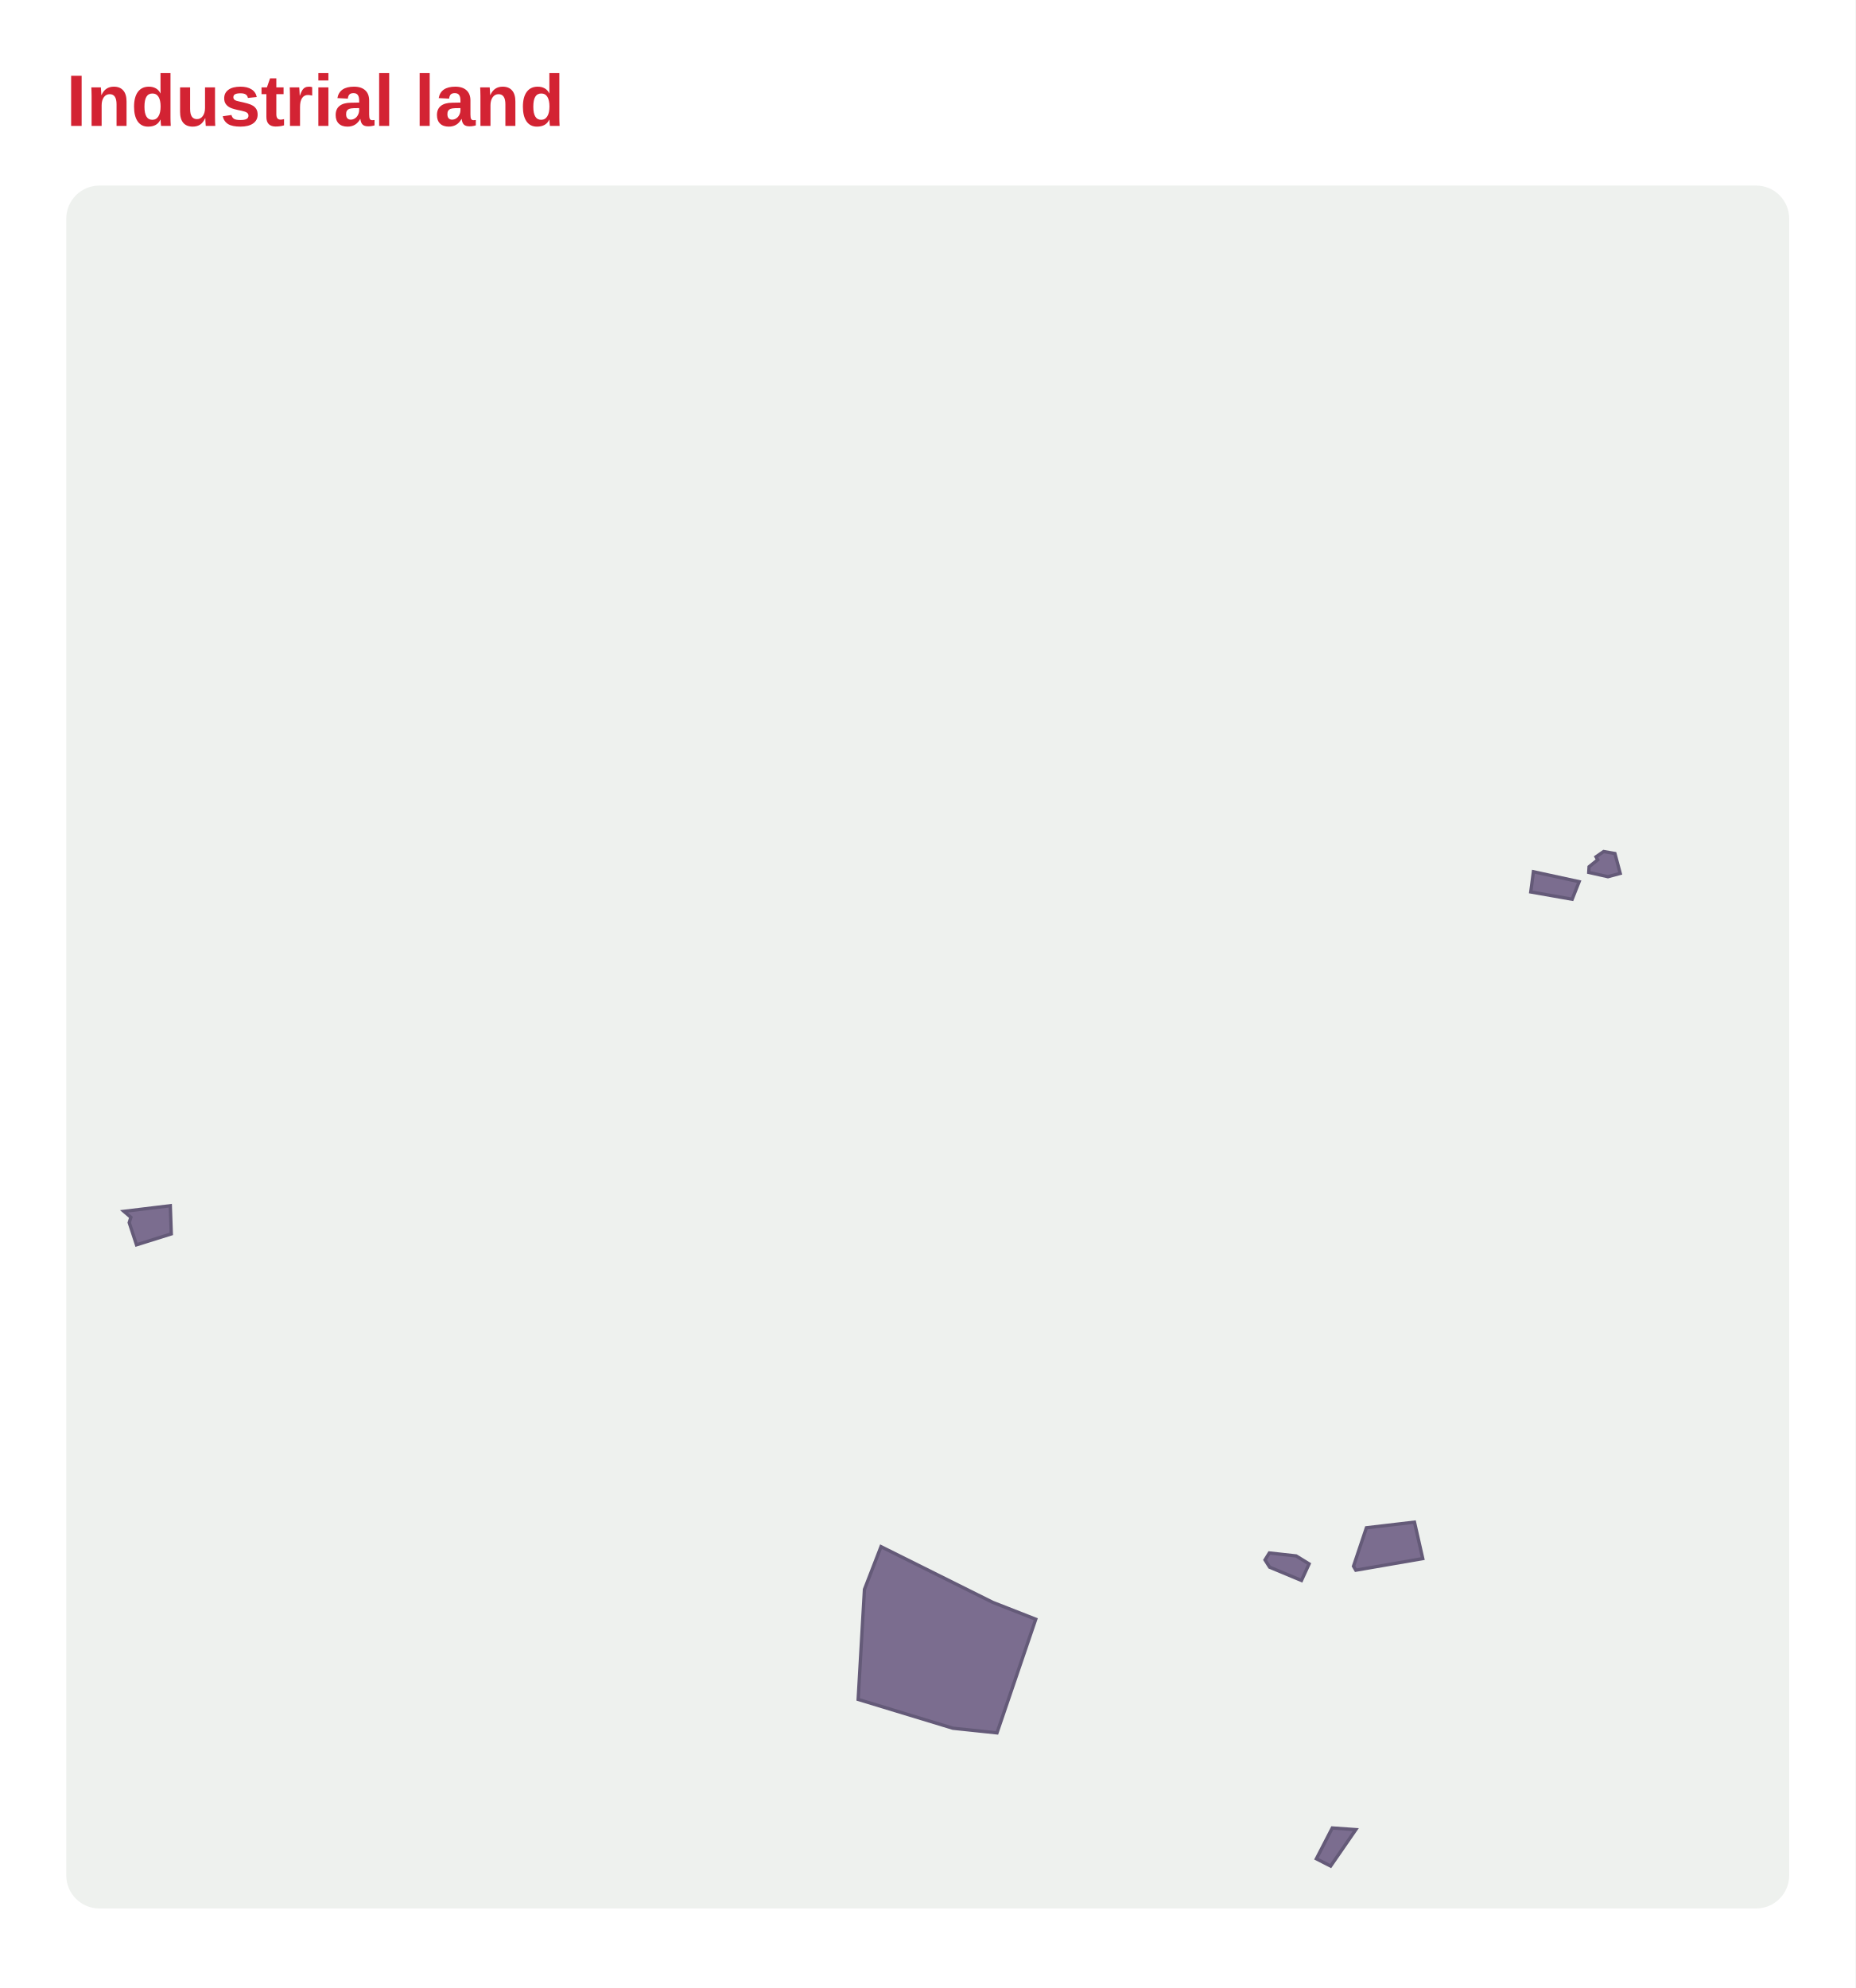
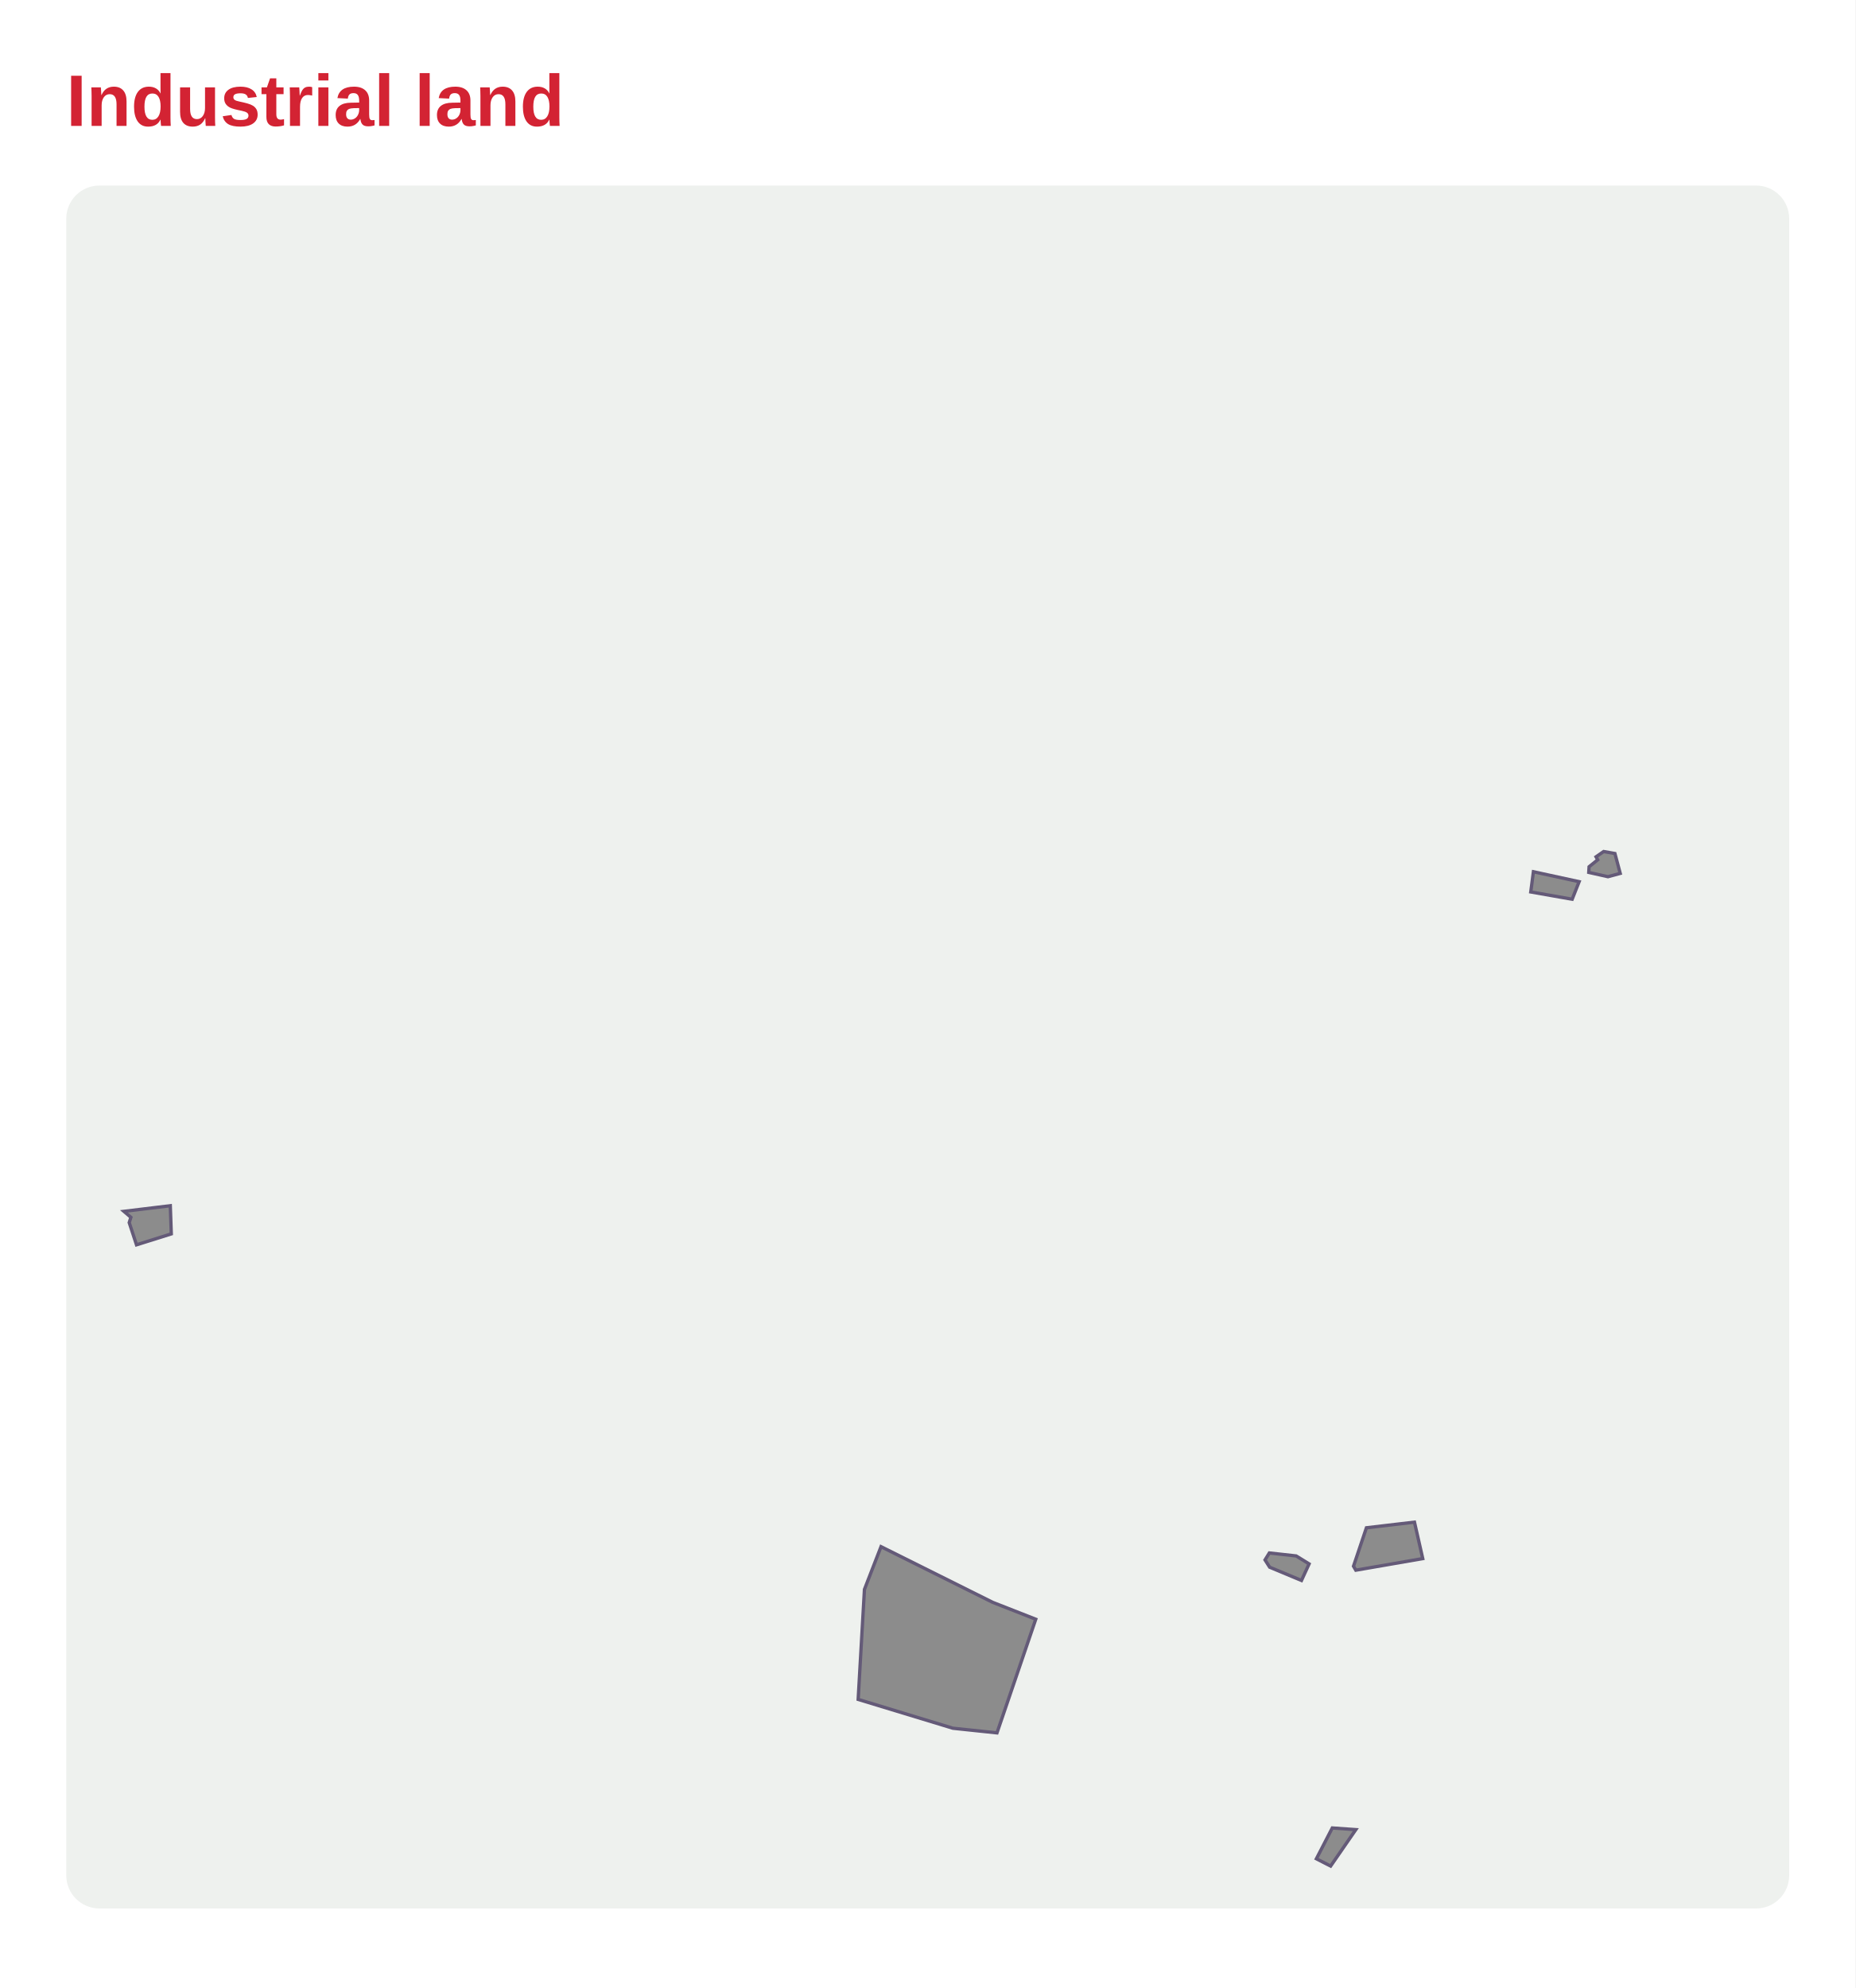
<svg xmlns="http://www.w3.org/2000/svg" viewBox="0 0 560 600" font-family="Arial, sans-serif">
  <rect width="560" height="600" fill="white" />
  <text x="20" y="38" fill="#D32333" font-weight="800" font-size="22">Industrial land</text>
  <rect x="20.0" y="56.0" width="520.0" height="520.0" rx="10" fill="#eef1ee" />
-   <path d="M 397.3,561.0 L 402.1,551.7 L 409.2,552.2 L 401.6,563.2 L 397.3,561.0 Z" fill="#7b6d8f" fill-rule="evenodd" stroke="#645a78" stroke-width="1" />
-   <path d="M 409.2,473.9 L 408.5,472.7 L 412.4,461.1 L 426.9,459.4 L 429.4,470.4 L 409.2,473.9 Z" fill="#7b6d8f" fill-rule="evenodd" stroke="#645a78" stroke-width="1" />
-   <path d="M 41.2,375.7 L 39.0,369.0 L 39.5,367.4 L 37.4,365.6 L 51.4,363.9 L 51.7,372.4 L 41.2,375.7 Z" fill="#7b6d8f" fill-rule="evenodd" stroke="#645a78" stroke-width="1" />
-   <path d="M 287.6,521.6 L 259.0,512.9 L 260.9,479.7 L 265.9,466.8 L 299.6,483.6 L 312.6,488.7 L 300.9,523.0 L 287.6,521.6 Z" fill="#7b6d8f" fill-rule="evenodd" stroke="#645a78" stroke-width="1" />
-   <path d="M 392.8,477.0 L 383.2,473.0 L 381.8,470.8 L 383.1,468.7 L 391.2,469.6 L 395.1,472.0 L 392.8,477.0 Z" fill="#7b6d8f" fill-rule="evenodd" stroke="#645a78" stroke-width="1" />
-   <path d="M 476.6,266.1 L 474.5,271.4 L 462.0,269.2 L 462.8,263.1 L 476.6,266.1 Z" fill="#7b6d8f" fill-rule="evenodd" stroke="#645a78" stroke-width="1" />
-   <path d="M 484.0,257.0 L 487.4,257.6 L 489.0,263.6 L 485.3,264.6 L 479.5,263.3 L 479.6,261.6 L 482.2,259.5 L 481.7,258.6 L 484.0,257.0 Z" fill="#7b6d8f" fill-rule="evenodd" stroke="#645a78" stroke-width="1" />
+   <path d="M 397.3,561.0 L 402.1,551.7 L 409.2,552.2 L 401.6,563.2 L 397.3,561.0 Z" fill="#8c8c8c" fill-rule="evenodd" stroke="#645a78" stroke-width="1" />
+   <path d="M 409.2,473.9 L 408.5,472.7 L 412.4,461.1 L 426.9,459.4 L 429.4,470.4 L 409.2,473.9 Z" fill="#8c8c8c" fill-rule="evenodd" stroke="#645a78" stroke-width="1" />
+   <path d="M 41.2,375.7 L 39.0,369.0 L 39.5,367.4 L 37.4,365.6 L 51.4,363.9 L 51.7,372.4 L 41.2,375.7 Z" fill="#8c8c8c" fill-rule="evenodd" stroke="#645a78" stroke-width="1" />
+   <path d="M 287.6,521.6 L 259.0,512.9 L 260.9,479.7 L 265.9,466.8 L 299.6,483.6 L 312.6,488.7 L 300.9,523.0 L 287.6,521.6 Z" fill="#8c8c8c" fill-rule="evenodd" stroke="#645a78" stroke-width="1" />
+   <path d="M 392.8,477.0 L 383.2,473.0 L 381.8,470.8 L 383.1,468.7 L 391.2,469.6 L 395.1,472.0 L 392.8,477.0 Z" fill="#8c8c8c" fill-rule="evenodd" stroke="#645a78" stroke-width="1" />
+   <path d="M 476.6,266.1 L 474.5,271.4 L 462.0,269.2 L 462.8,263.1 L 476.6,266.1 Z" fill="#8c8c8c" fill-rule="evenodd" stroke="#645a78" stroke-width="1" />
+   <path d="M 484.0,257.0 L 487.4,257.6 L 489.0,263.6 L 485.3,264.6 L 479.5,263.3 L 479.6,261.6 L 482.2,259.5 L 481.7,258.6 L 484.0,257.0 Z" fill="#8c8c8c" fill-rule="evenodd" stroke="#645a78" stroke-width="1" />
</svg>
